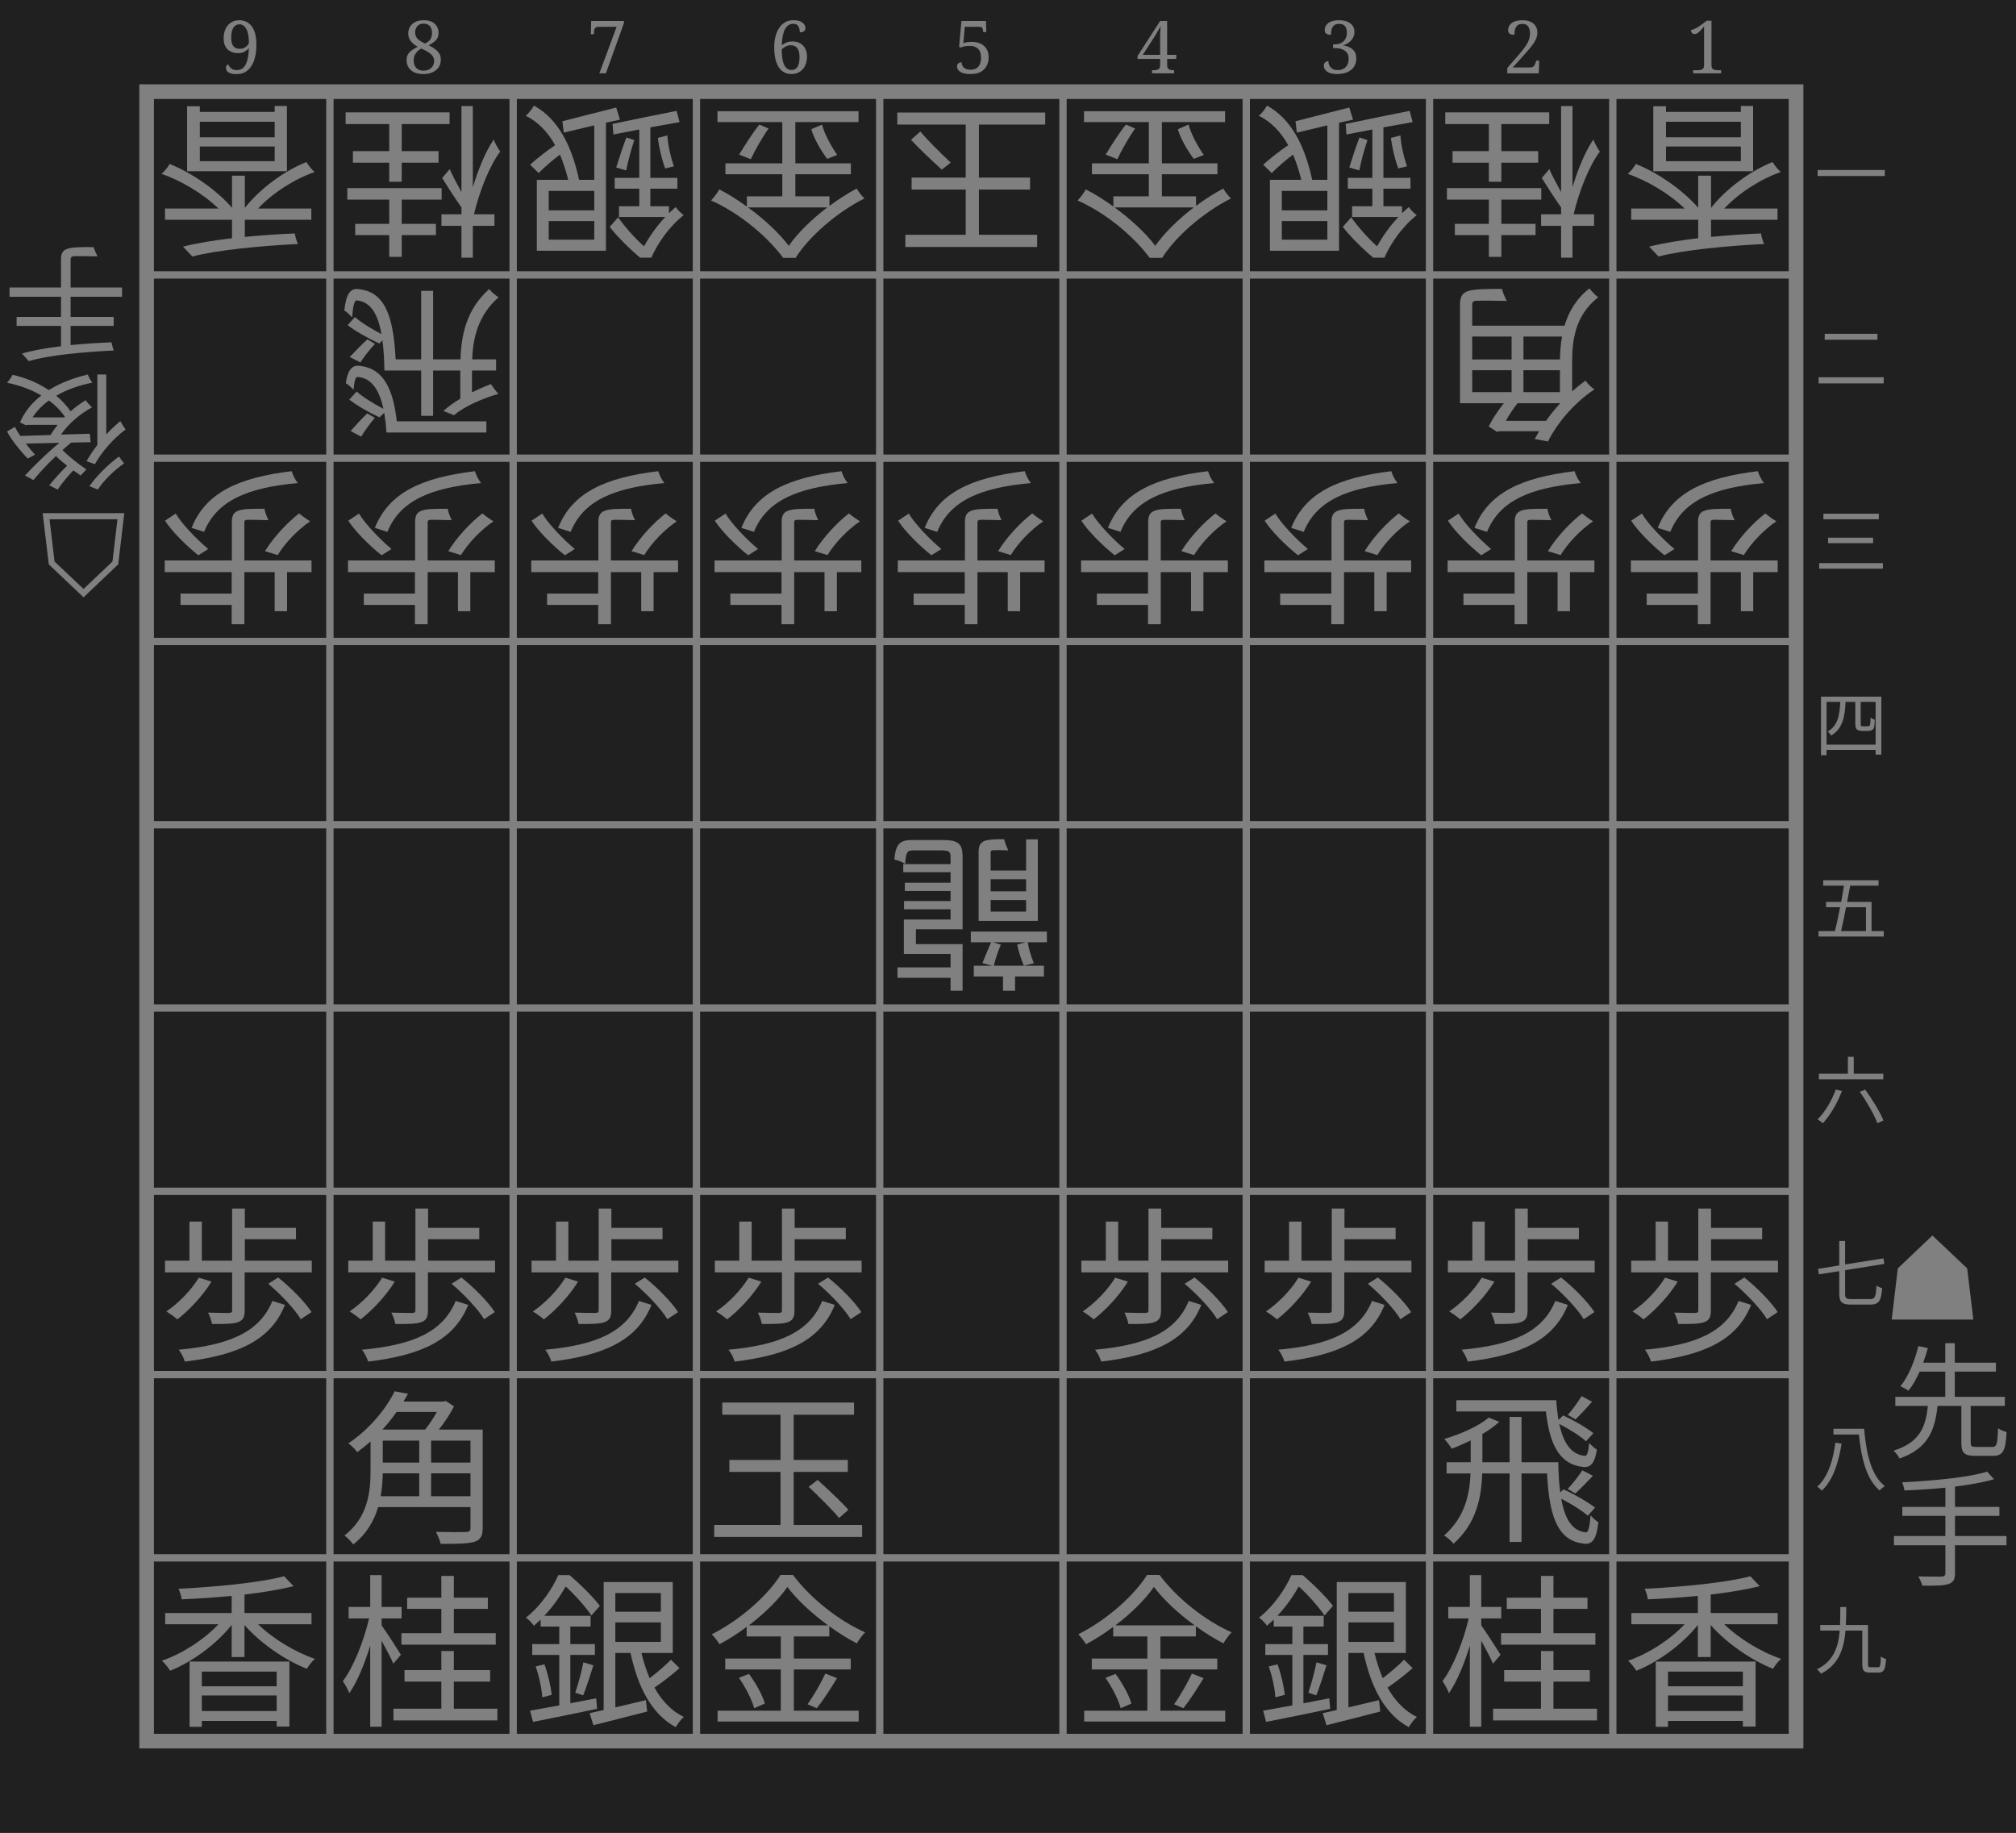
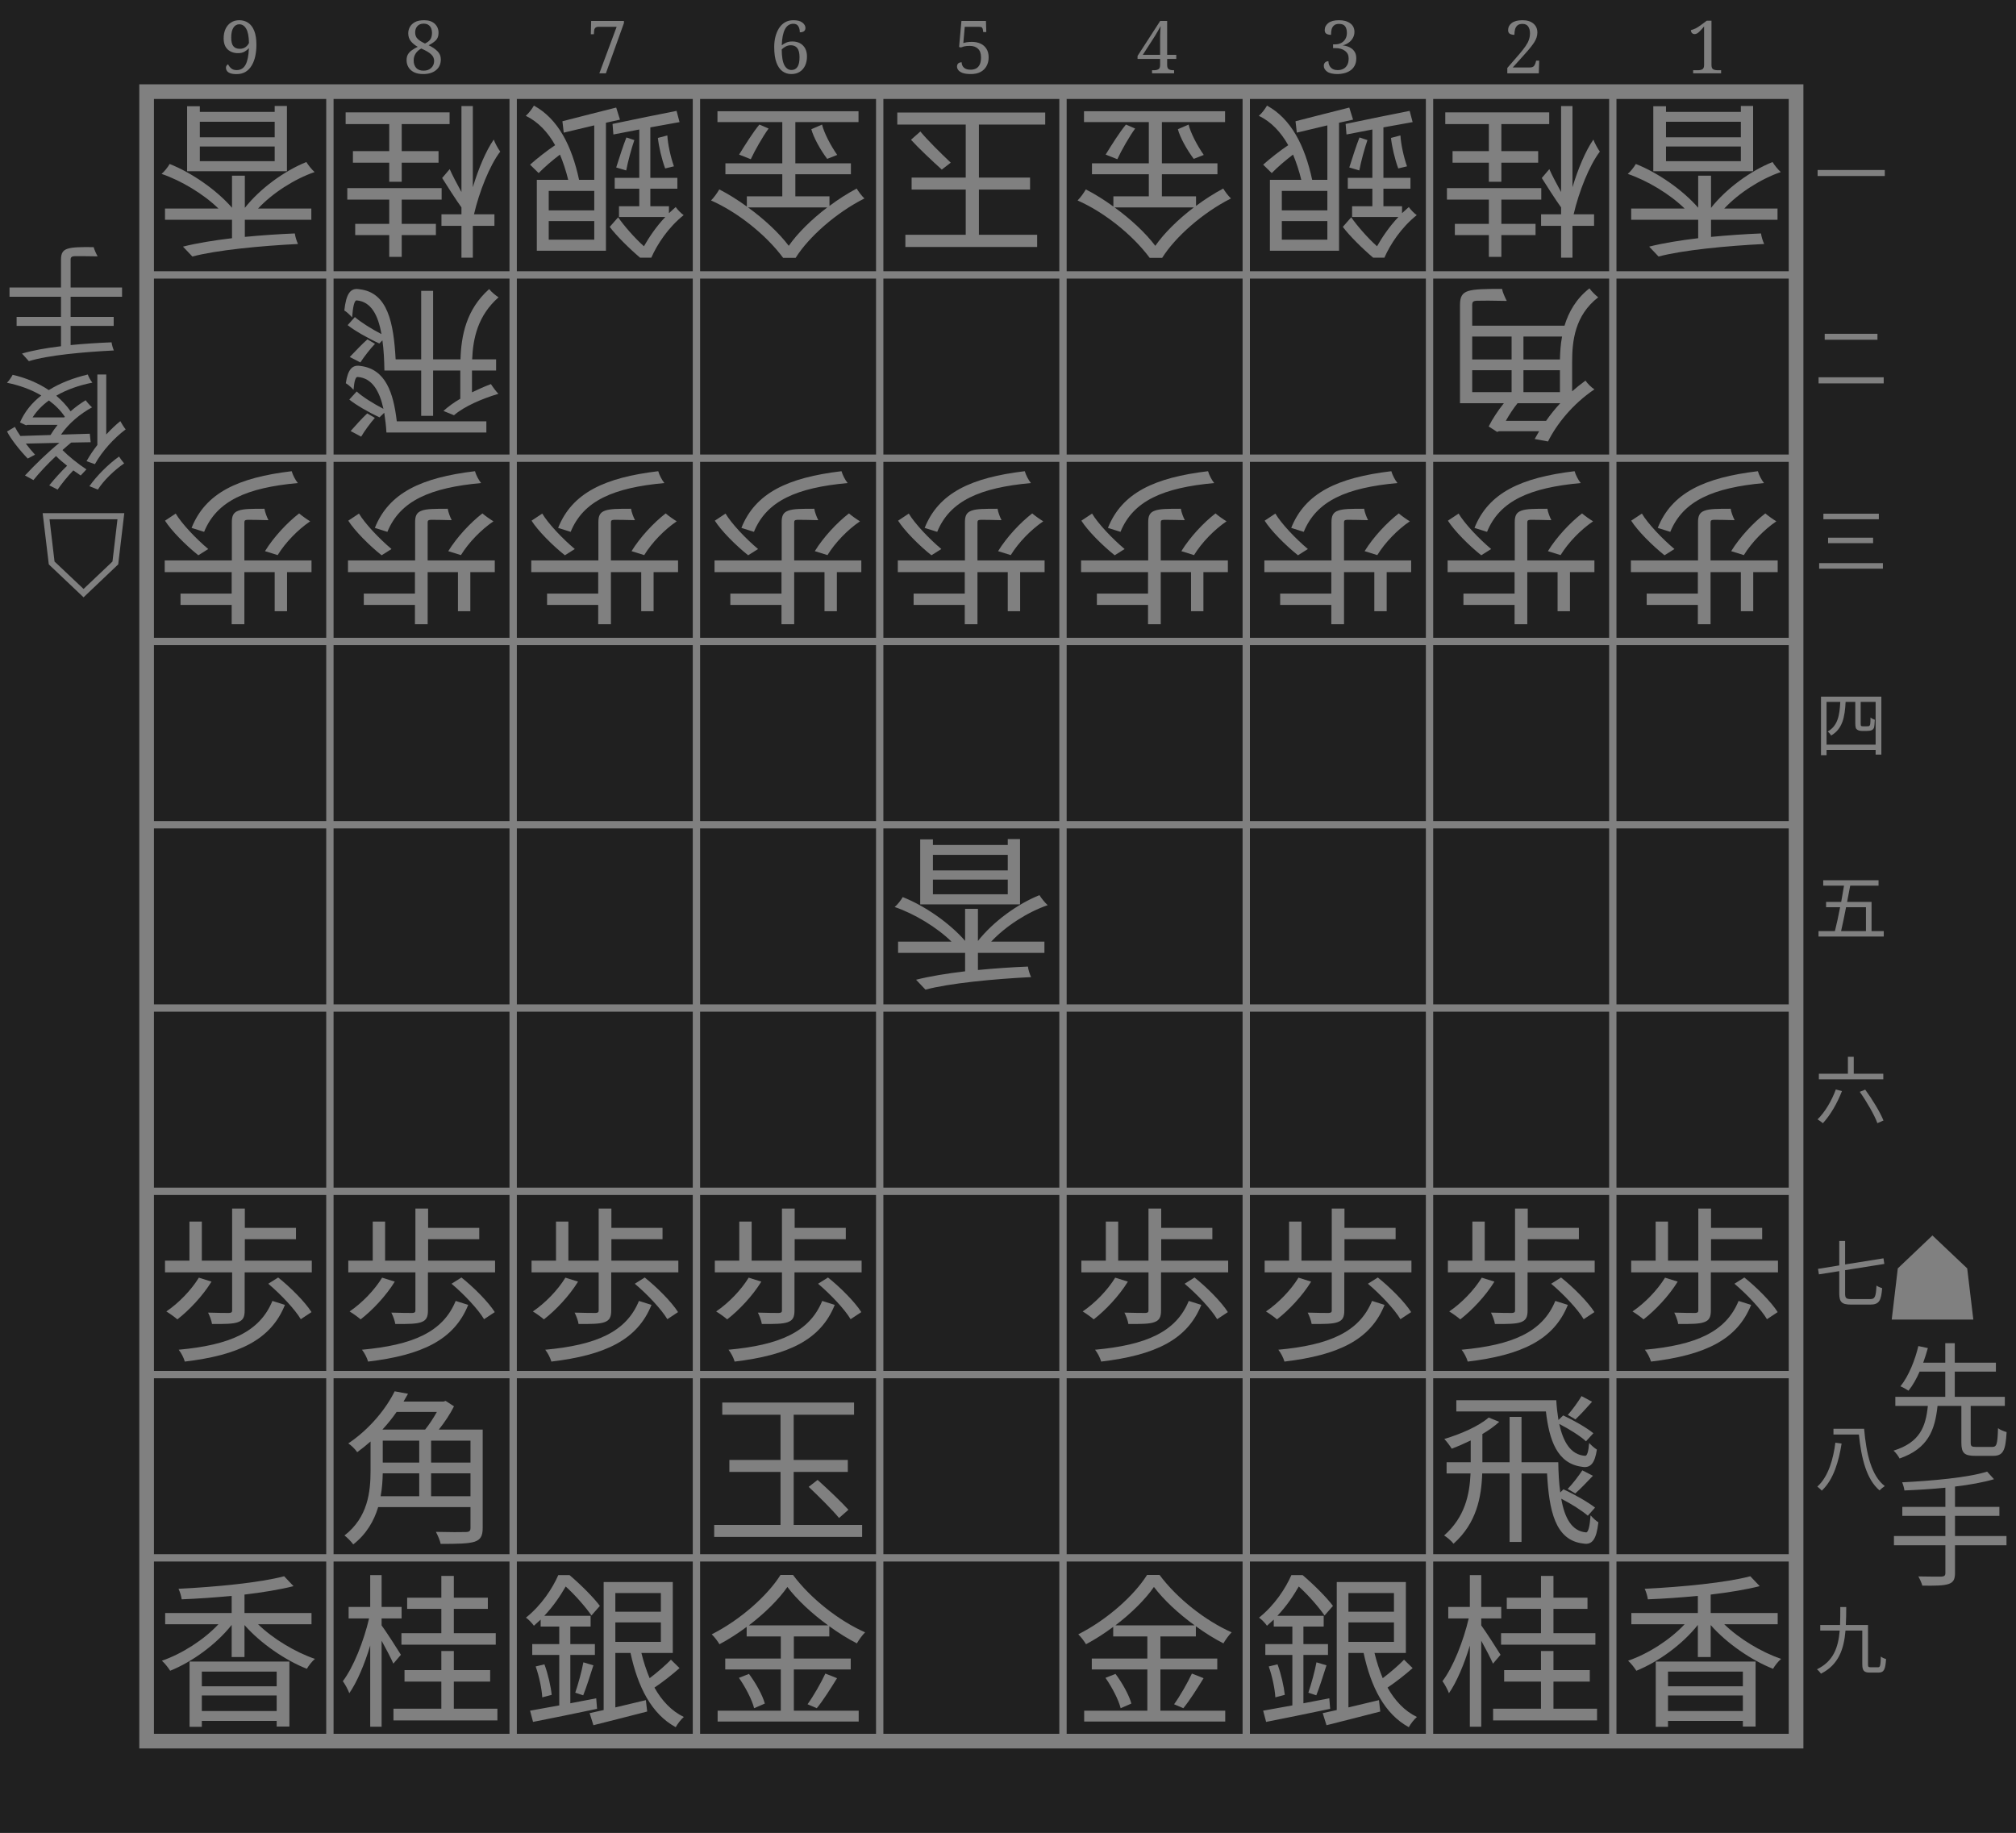
<svg xmlns="http://www.w3.org/2000/svg" baseProfile="full" height="500.0" version="1.1" width="550.0">
  <defs />
  <rect fill="#202020" height="500" width="575.0" x="0" y="0" />
  <g transform="scale(1.0)">
    <rect fill="#202020" height="500" width="550" x="0" y="0" />
    <g transform="translate(15,0) translate(25.0,25.0)">
      <g id="hlines" stroke="gray">
        <line stroke-width="2px" x1="0" x2="450" y1="50" y2="50" />
        <line stroke-width="2px" x1="0" x2="450" y1="100" y2="100" />
        <line stroke-width="2px" x1="0" x2="450" y1="150" y2="150" />
        <line stroke-width="2px" x1="0" x2="450" y1="200" y2="200" />
        <line stroke-width="2px" x1="0" x2="450" y1="250" y2="250" />
        <line stroke-width="2px" x1="0" x2="450" y1="300" y2="300" />
        <line stroke-width="2px" x1="0" x2="450" y1="350" y2="350" />
        <line stroke-width="2px" x1="0" x2="450" y1="400" y2="400" />
      </g>
      <g id="vline" stroke="gray">
        <line stroke-width="2px" x1="50" x2="50" y1="0" y2="450" />
        <line stroke-width="2px" x1="100" x2="100" y1="0" y2="450" />
        <line stroke-width="2px" x1="150" x2="150" y1="0" y2="450" />
        <line stroke-width="2px" x1="200" x2="200" y1="0" y2="450" />
        <line stroke-width="2px" x1="250" x2="250" y1="0" y2="450" />
        <line stroke-width="2px" x1="300" x2="300" y1="0" y2="450" />
        <line stroke-width="2px" x1="350" x2="350" y1="0" y2="450" />
        <line stroke-width="2px" x1="400" x2="400" y1="0" y2="450" />
      </g>
      <rect fill="none" height="450" stroke="gray" stroke-width="4px" width="450" x="0" y="0" />
      <g fill="gray" id="cord">
        <text font-family="Serif" font-size="20px" x="455.0" y="30.0">一</text>
        <text font-family="Serif" font-size="20px" x="420.0" y="-5.0">1</text>
        <text font-family="Serif" font-size="20px" x="455.0" y="80.0">二</text>
        <text font-family="Serif" font-size="20px" x="370.0" y="-5.0">2</text>
        <text font-family="Serif" font-size="20px" x="455.0" y="130.0">三</text>
        <text font-family="Serif" font-size="20px" x="320.0" y="-5.0">3</text>
        <text font-family="Serif" font-size="20px" x="455.0" y="180.0">四</text>
        <text font-family="Serif" font-size="20px" x="270.0" y="-5.0">4</text>
        <text font-family="Serif" font-size="20px" x="455.0" y="230">五</text>
        <text font-family="Serif" font-size="20px" x="220" y="-5.0">5</text>
        <text font-family="Serif" font-size="20px" x="455.0" y="280.0">六</text>
        <text font-family="Serif" font-size="20px" x="170.0" y="-5.0">6</text>
        <text font-family="Serif" font-size="20px" x="455.0" y="330.0">七</text>
        <text font-family="Serif" font-size="20px" x="120.0" y="-5.0">7</text>
        <text font-family="Serif" font-size="20px" x="455.0" y="380.0">八</text>
        <text font-family="Serif" font-size="20px" x="70.0" y="-5.0">8</text>
        <text font-family="Serif" font-size="20px" x="455.0" y="430.0">九</text>
        <text font-family="Serif" font-size="20px" x="20.0" y="-5.0">9</text>
      </g>
      <g>
        <text fill="gray" font-family="Serif" font-size="45px" x="402.5" y="342.5">歩</text>
        <text fill="gray" font-family="Serif" font-size="45px" x="352.5" y="342.5">歩</text>
        <text fill="gray" font-family="Serif" font-size="45px" x="302.5" y="342.5">歩</text>
        <text fill="gray" font-family="Serif" font-size="45px" x="252.5" y="342.5">歩</text>
        <text fill="gray" font-family="Serif" font-size="45px" x="152.5" y="342.5">歩</text>
        <text fill="gray" font-family="Serif" font-size="45px" x="102.5" y="342.5">歩</text>
        <text fill="gray" font-family="Serif" font-size="45px" x="52.5" y="342.5">歩</text>
        <text fill="gray" font-family="Serif" font-size="45px" x="2.5" y="342.5">歩</text>
        <text fill="gray" font-family="Serif" font-size="45px" x="402.5" y="442.5">香</text>
        <text fill="gray" font-family="Serif" font-size="45px" x="2.5" y="442.5">香</text>
        <text fill="gray" font-family="Serif" font-size="45px" x="352.5" y="442.5">桂</text>
        <text fill="gray" font-family="Serif" font-size="45px" x="52.5" y="442.5">桂</text>
        <text fill="gray" font-family="Serif" font-size="45px" x="302.5" y="442.5">銀</text>
        <text fill="gray" font-family="Serif" font-size="45px" x="102.5" y="442.5">銀</text>
        <text fill="gray" font-family="Serif" font-size="45px" x="52.5" y="392.5">角</text>
        <text fill="gray" font-family="Serif" font-size="45px" x="352.5" y="392.5">飛</text>
        <text fill="gray" font-family="Serif" font-size="45px" x="252.5" y="442.5">金</text>
        <text fill="gray" font-family="Serif" font-size="45px" x="152.5" y="442.5">金</text>
        <text fill="gray" font-family="Serif" font-size="45px" x="152.5" y="392.5">玉</text>
        <text fill="gray" font-family="Serif" font-size="34px" x="475.0" y="335.0">☗</text>
        <text fill="gray" font-family="Serif" font-size="34px" x="475.0" y="370.0">先</text>
        <text fill="gray" font-family="Serif" font-size="34px" x="475.0" y="405.0">手</text>
        <text fill="gray" font-family="Serif" font-size="34px" x="475.0" y="440" />
      </g>
      <g transform="rotate(180,225.0,225.0)">
        <text fill="gray" font-family="Serif" font-size="45px" x="2.5" y="342.5">歩</text>
        <text fill="gray" font-family="Serif" font-size="45px" x="52.5" y="342.5">歩</text>
        <text fill="gray" font-family="Serif" font-size="45px" x="102.5" y="342.5">歩</text>
        <text fill="gray" font-family="Serif" font-size="45px" x="152.5" y="342.5">歩</text>
        <text fill="gray" font-family="Serif" font-size="45px" x="202.5" y="342.5">歩</text>
        <text fill="gray" font-family="Serif" font-size="45px" x="252.5" y="342.5">歩</text>
        <text fill="gray" font-family="Serif" font-size="45px" x="302.5" y="342.5">歩</text>
        <text fill="gray" font-family="Serif" font-size="45px" x="352.5" y="342.5">歩</text>
        <text fill="gray" font-family="Serif" font-size="45px" x="402.5" y="342.5">歩</text>
        <text fill="gray" font-family="Serif" font-size="45px" x="2.5" y="442.5">香</text>
+         <text fill="gray" font-family="Serif" font-size="45px" x="202.5" y="242.5">香</text>
        <text fill="gray" font-family="Serif" font-size="45px" x="402.5" y="442.5">香</text>
        <text fill="gray" font-family="Serif" font-size="45px" x="52.5" y="442.5">桂</text>
        <text fill="gray" font-family="Serif" font-size="45px" x="352.5" y="442.5">桂</text>
        <text fill="gray" font-family="Serif" font-size="45px" x="102.5" y="442.5">銀</text>
        <text fill="gray" font-family="Serif" font-size="45px" x="302.5" y="442.5">銀</text>
        <text fill="gray" font-family="Serif" font-size="45px" x="52.5" y="392.5">角</text>
        <text fill="gray" font-family="Serif" font-size="45px" x="352.5" y="392.5">飛</text>
        <text fill="gray" font-family="Serif" font-size="45px" x="152.5" y="442.5">金</text>
        <text fill="gray" font-family="Serif" font-size="45px" x="252.5" y="442.5">金</text>
        <text fill="gray" font-family="Serif" font-size="45px" x="202.5" y="442.5">玉</text>
-         <text fill="gray" font-family="Serif" font-size="45px" x="202.5" y="242.5">龍</text>
        <text fill="gray" font-family="Serif" font-size="34px" x="455.0" y="335.0">☖</text>
        <text fill="gray" font-family="Serif" font-size="34px" x="455.0" y="370.0">後</text>
        <text fill="gray" font-family="Serif" font-size="34px" x="455.0" y="405.0">手</text>
        <text fill="gray" font-family="Serif" font-size="34px" x="455.0" y="440" />
      </g>
    </g>
  </g>
</svg>
